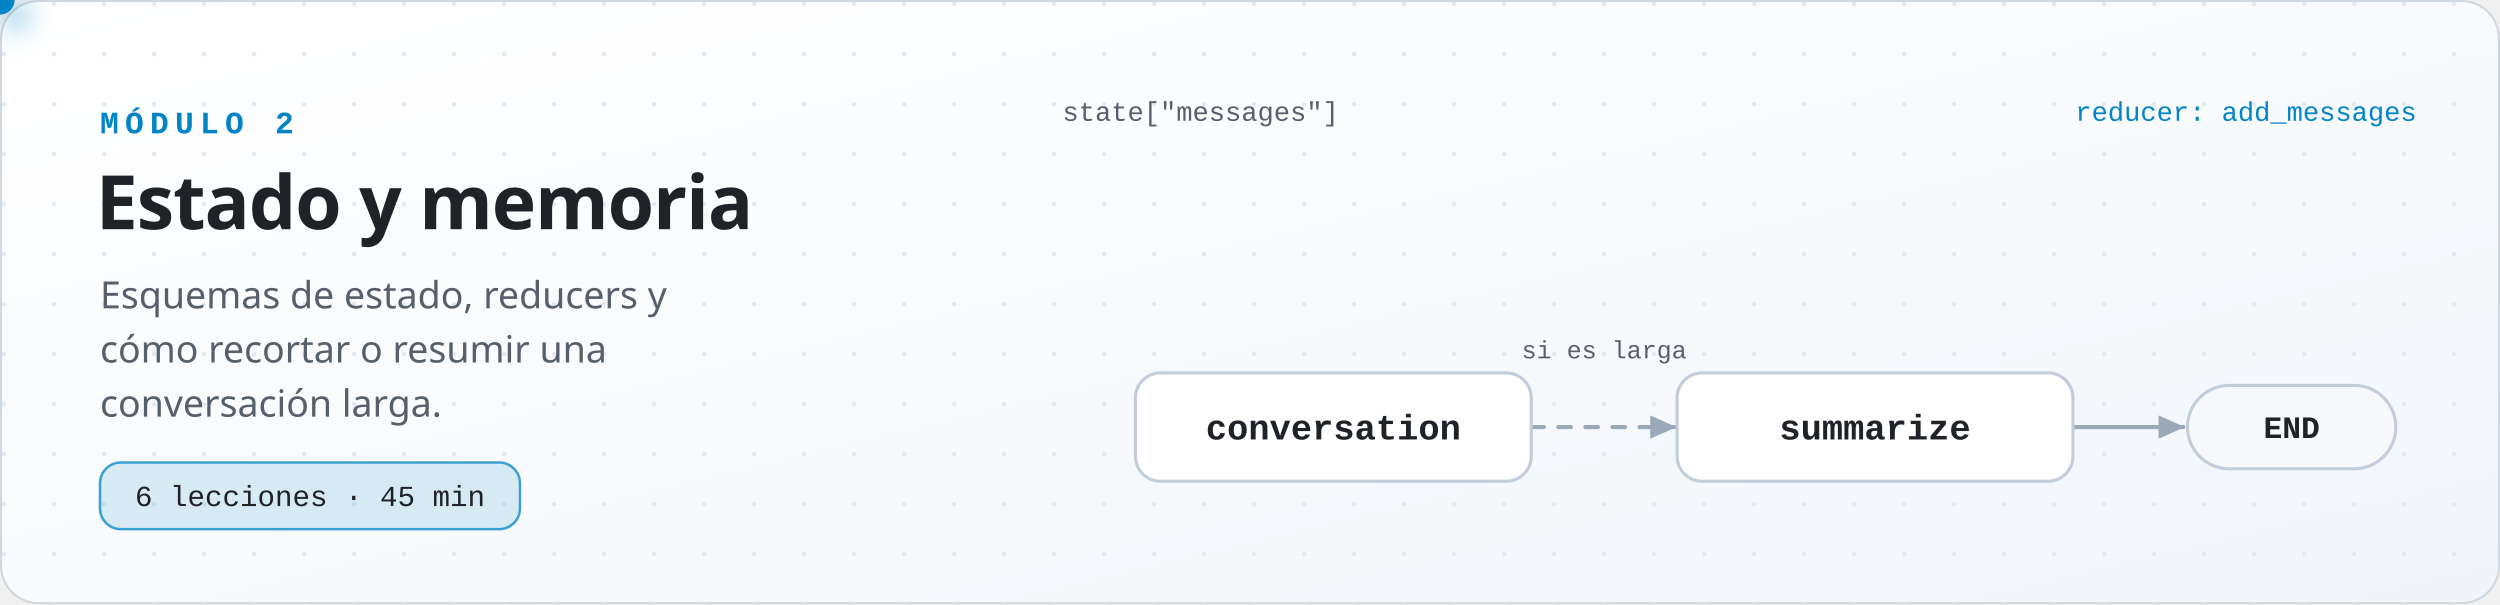
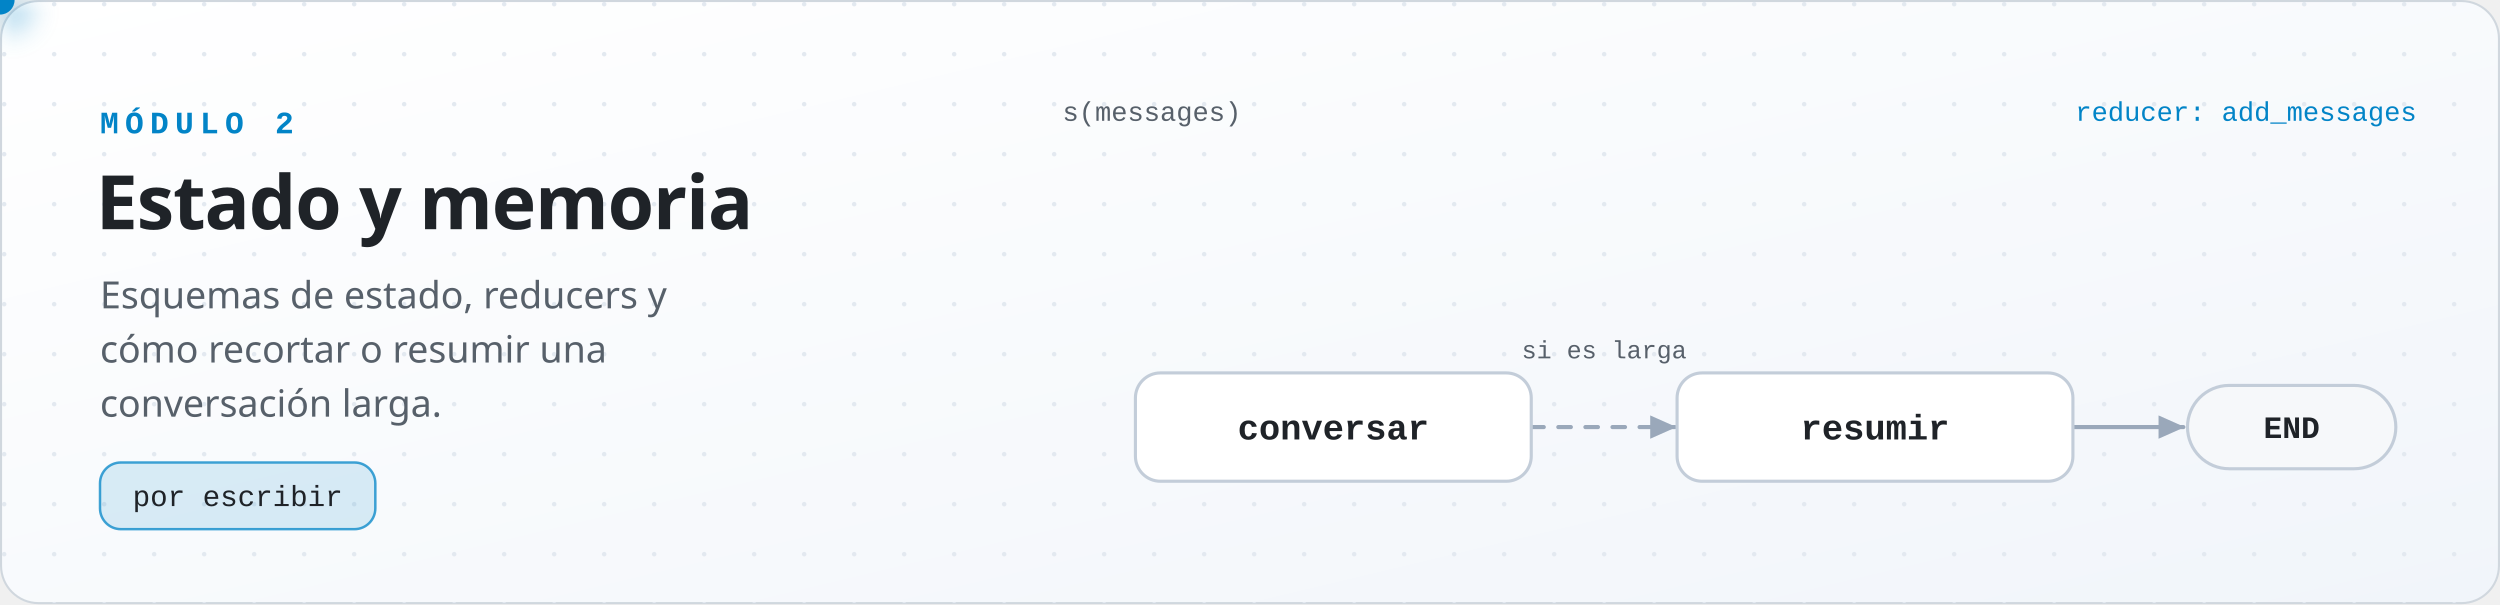
<svg xmlns="http://www.w3.org/2000/svg" width="1200" height="290" viewBox="0 0 1200 290" role="img" aria-labelledby="titulo">
  <style>
.sans{font-family:-apple-system,BlinkMacSystemFont,'Segoe UI','Noto Sans',Helvetica,Arial,sans-serif}
.mono{font-family:ui-monospace,SFMono-Regular,'SF Mono',Menlo,Consolas,'Liberation Mono',monospace}
.marcha{stroke-dasharray:6 7;animation:marcha 1.3s linear infinite}
@keyframes marcha{to{stroke-dashoffset:-26}}
@media (prefers-reduced-motion:reduce){.marcha{animation:none}}
</style>
  <defs>
    <linearGradient id="fondo" x1="0" y1="0" x2="1" y2="1">
      <stop offset="0" stop-color="#ffffff" />
      <stop offset="1" stop-color="#f1f5fa" />
    </linearGradient>
    <pattern id="puntos" width="24" height="24" patternUnits="userSpaceOnUse">
      <circle cx="2" cy="2" r="1.1" fill="#e3e9f0" />
    </pattern>
    <filter id="difuso" x="-100%" y="-100%" width="300%" height="300%">
      <feGaussianBlur stdDeviation="7" />
    </filter>
    <marker id="flecha" viewBox="0 0 10 10" refX="8.5" refY="5" markerWidth="7" markerHeight="7" orient="auto">
      <path d="M0,1 L9,5 L0,9 z" fill="#9aa8ba" />
    </marker>
  </defs>
  <rect x=".5" y=".5" width="1199" height="289" rx="18" fill="url(#fondo)" stroke="#d0d7de" />
  <rect x=".5" y=".5" width="1199" height="289" rx="18" fill="url(#puntos)" />
  <text x="48" y="64" class="mono" font-size="15" font-weight="700" fill="#0284c7" text-anchor="start" letter-spacing="3">MÓDULO 2</text>
  <text x="46" y="110" class="sans" font-size="36" font-weight="800" fill="#1f2328" text-anchor="start" letter-spacing="-0.5">Estado y memoria</text>
  <text x="48" y="148" class="sans" font-size="18" font-weight="400" fill="#57606a" text-anchor="start">Esquemas de estado, reducers y</text>
  <text x="48" y="174" class="sans" font-size="18" font-weight="400" fill="#57606a" text-anchor="start">cómo recortar o resumir una</text>
  <text x="48" y="200" class="sans" font-size="18" font-weight="400" fill="#57606a" text-anchor="start">conversación larga.</text>
  <g>
-     <rect x="48" y="222" width="201.6" height="32" rx="10" fill="#0284c7" fill-opacity=".14" stroke="#0284c7" stroke-opacity=".75" stroke-width="1.2" />
-     <text x="148.8" y="238" class="mono" font-size="14" font-weight="400" fill="#1f2328" text-anchor="middle" dy=".35em">6 lecciones · 45 min</text>
+     <rect x="48" y="222" width="132.16" height="32" rx="10" fill="#0284c7" fill-opacity=".14" stroke="#0284c7" stroke-opacity=".75" stroke-width="1.2" />
+     <text x="114.08" y="238" class="mono" font-size="14" font-weight="400" fill="#1f2328" text-anchor="middle" dy=".35em">por escribir</text>
  </g>
-   <text x="510" y="58" class="mono" font-size="13" font-weight="400" fill="#57606a" text-anchor="start">state["messages"]</text>
+   <text x="510" y="58" class="mono" font-size="13" font-weight="400" fill="#57606a" text-anchor="start">s(messages)</text>
  <text x="1160" y="58" class="mono" font-size="13" font-weight="400" fill="#0284c7" text-anchor="end">reducer: add_messages</text>
  <g opacity="0">
    <animate attributeName="opacity" dur="10s" repeatCount="indefinite" calcMode="linear" keyTimes="0;0.05;0.08;0.55;0.59;1" values="0;0;1;1;0;0" />
    <rect x="510" y="72" width="100" height="36" rx="10" fill="#0284c7" fill-opacity=".14" stroke="#0284c7" stroke-opacity=".75" stroke-width="1.2" />
    <text x="560" y="90" class="mono" font-size="14" font-weight="400" fill="#1f2328" text-anchor="middle" dy=".35em">human</text>
  </g>
  <g opacity="0">
    <animate attributeName="opacity" dur="10s" repeatCount="indefinite" calcMode="linear" keyTimes="0;0.12;0.15;0.55;0.59;1" values="0;0;1;1;0;0" />
    <rect x="620" y="72" width="100" height="36" rx="10" fill="#7c3aed" fill-opacity=".14" stroke="#7c3aed" stroke-opacity=".75" stroke-width="1.2" />
    <text x="670" y="90" class="mono" font-size="14" font-weight="400" fill="#1f2328" text-anchor="middle" dy=".35em">ai</text>
  </g>
  <g opacity="0">
    <animate attributeName="opacity" dur="10s" repeatCount="indefinite" calcMode="linear" keyTimes="0;0.19;0.22;0.55;0.59;1" values="0;0;1;1;0;0" />
    <rect x="730" y="72" width="100" height="36" rx="10" fill="#0284c7" fill-opacity=".14" stroke="#0284c7" stroke-opacity=".75" stroke-width="1.2" />
    <text x="780" y="90" class="mono" font-size="14" font-weight="400" fill="#1f2328" text-anchor="middle" dy=".35em">human</text>
  </g>
  <g opacity="0">
    <animate attributeName="opacity" dur="10s" repeatCount="indefinite" calcMode="linear" keyTimes="0;0.26;0.29;0.55;0.59;1" values="0;0;1;1;0;0" />
    <rect x="840" y="72" width="100" height="36" rx="10" fill="#7c3aed" fill-opacity=".14" stroke="#7c3aed" stroke-opacity=".75" stroke-width="1.2" />
    <text x="890" y="90" class="mono" font-size="14" font-weight="400" fill="#1f2328" text-anchor="middle" dy=".35em">ai</text>
  </g>
  <g opacity="0">
    <animate attributeName="opacity" dur="10s" repeatCount="indefinite" calcMode="linear" keyTimes="0;0.33;0.36;0.92;0.95;1" values="0;0;1;1;0;0" />
    <animateTransform attributeName="transform" type="translate" dur="10s" repeatCount="indefinite" keyTimes="0;0.57;0.62;0.99;1" values="0 0;0 0;-220 0;-220 0;0 0" calcMode="linear" />
    <rect x="950" y="72" width="100" height="36" rx="10" fill="#0284c7" fill-opacity=".14" stroke="#0284c7" stroke-opacity=".75" stroke-width="1.2" />
    <text x="1000" y="90" class="mono" font-size="14" font-weight="400" fill="#1f2328" text-anchor="middle" dy=".35em">human</text>
  </g>
  <g opacity="0">
    <animate attributeName="opacity" dur="10s" repeatCount="indefinite" calcMode="linear" keyTimes="0;0.4;0.43;0.92;0.95;1" values="0;0;1;1;0;0" />
    <animateTransform attributeName="transform" type="translate" dur="10s" repeatCount="indefinite" keyTimes="0;0.57;0.62;0.99;1" values="0 0;0 0;-220 0;-220 0;0 0" calcMode="linear" />
    <rect x="1060" y="72" width="100" height="36" rx="10" fill="#7c3aed" fill-opacity=".14" stroke="#7c3aed" stroke-opacity=".75" stroke-width="1.2" />
    <text x="1110" y="90" class="mono" font-size="14" font-weight="400" fill="#1f2328" text-anchor="middle" dy=".35em">ai</text>
  </g>
  <g opacity="0">
    <animate attributeName="opacity" dur="10s" repeatCount="indefinite" calcMode="linear" keyTimes="0;0.57;0.6;0.92;0.95;1" values="0;0;1;1;0;0" />
    <rect x="510" y="72" width="210" height="36" rx="10" fill="#d97706" fill-opacity=".14" stroke="#d97706" stroke-opacity=".75" stroke-width="1.2" />
    <text x="615" y="90" class="mono" font-size="13" font-weight="400" fill="#1f2328" text-anchor="middle" dy=".35em">resumen de 4 mensajes</text>
  </g>
  <g opacity="0">
    <animate attributeName="opacity" dur="10s" repeatCount="indefinite" calcMode="linear" keyTimes="0;0.55;0.58;0.76;0.79;1" values="0;0;1;1;0;0" />
    <text x="725" y="132" class="mono" font-size="12" font-weight="400" fill="#e11d48" text-anchor="middle">RemoveMessage × 4</text>
  </g>
  <path d="M735,205 L804,205" fill="none" stroke="#9aa8ba" stroke-width="2" stroke-linecap="round" class="marcha" marker-end="url(#flecha)" />
  <path d="M995,205 L1048,205" fill="none" stroke="#9aa8ba" stroke-width="2" stroke-linecap="round" marker-end="url(#flecha)" />
  <text x="770" y="172" class="mono" font-size="12" font-weight="400" fill="#57606a" text-anchor="middle">si es larga</text>
  <g>
    <animateMotion dur="10s" repeatCount="indefinite" calcMode="linear" keyTimes="0;0.46;0.475;0.505;0.52;0.63;0.645;0.675;0.69;1" keyPoints="0;0;0.206;0.359;0.565;0.565;0.772;0.891;1;1" path="M640,205 L735,205 L805,205 L900,205 L995,205 L1050,205 L1100,205" />
    <circle r="15.4" fill="#0284c7" opacity=".45" filter="url(#difuso)" />
    <circle r="7" fill="#0284c7" />
  </g>
  <rect x="545" y="179" width="190" height="52" rx="12" fill="#0284c7" opacity="0" filter="url(#difuso)">
    <animate attributeName="opacity" dur="10s" repeatCount="indefinite" calcMode="linear" keyTimes="0;0.04;0.07;0.47;0.5;1" values="0;0;0.32;0.32;0;0" />
  </rect>
  <rect x="545" y="179" width="190" height="52" rx="12" fill="#ffffff" stroke="#c3cdd9" stroke-width="1.5" />
  <rect x="545" y="179" width="190" height="52" rx="12" fill="#0284c7" fill-opacity=".1" stroke="#0284c7" stroke-width="2.5" opacity="0">
    <animate attributeName="opacity" dur="10s" repeatCount="indefinite" calcMode="linear" keyTimes="0;0.04;0.07;0.47;0.5;1" values="0;0;1;1;0;0" />
  </rect>
-   <text x="640" y="205" class="mono" font-size="17" font-weight="600" fill="#1f2328" text-anchor="middle" dy=".35em">conversation</text>
+   <text x="640" y="205" class="mono" font-size="17" font-weight="600" fill="#1f2328" text-anchor="middle" dy=".35em">conversar</text>
  <rect x="805" y="179" width="190" height="52" rx="12" fill="#0284c7" opacity="0" filter="url(#difuso)">
    <animate attributeName="opacity" dur="10s" repeatCount="indefinite" calcMode="linear" keyTimes="0;0.505;0.535;0.64;0.67;1" values="0;0;0.32;0.32;0;0" />
  </rect>
  <rect x="805" y="179" width="190" height="52" rx="12" fill="#ffffff" stroke="#c3cdd9" stroke-width="1.5" />
  <rect x="805" y="179" width="190" height="52" rx="12" fill="#0284c7" fill-opacity=".1" stroke="#0284c7" stroke-width="2.5" opacity="0">
    <animate attributeName="opacity" dur="10s" repeatCount="indefinite" calcMode="linear" keyTimes="0;0.505;0.535;0.64;0.67;1" values="0;0;1;1;0;0" />
  </rect>
-   <text x="900" y="205" class="mono" font-size="17" font-weight="600" fill="#1f2328" text-anchor="middle" dy=".35em">summarize</text>
+   <text x="900" y="205" class="mono" font-size="17" font-weight="600" fill="#1f2328" text-anchor="middle" dy=".35em">resumir</text>
  <rect x="1050" y="185" width="100" height="40" rx="20" fill="#0284c7" opacity="0" filter="url(#difuso)">
    <animate attributeName="opacity" dur="10s" repeatCount="indefinite" calcMode="linear" keyTimes="0;0.675;0.705;0.92;0.95;1" values="0;0;0.32;0.32;0;0" />
  </rect>
  <rect x="1050" y="185" width="100" height="40" rx="20" fill="#f6f8fa" stroke="#c3cdd9" stroke-width="1.5" />
  <rect x="1050" y="185" width="100" height="40" rx="20" fill="#0284c7" fill-opacity=".1" stroke="#0284c7" stroke-width="2.5" opacity="0">
    <animate attributeName="opacity" dur="10s" repeatCount="indefinite" calcMode="linear" keyTimes="0;0.675;0.705;0.92;0.95;1" values="0;0;1;1;0;0" />
  </rect>
  <text x="1100" y="205" class="mono" font-size="15" font-weight="600" fill="#1f2328" text-anchor="middle" dy=".35em">END</text>
</svg>
